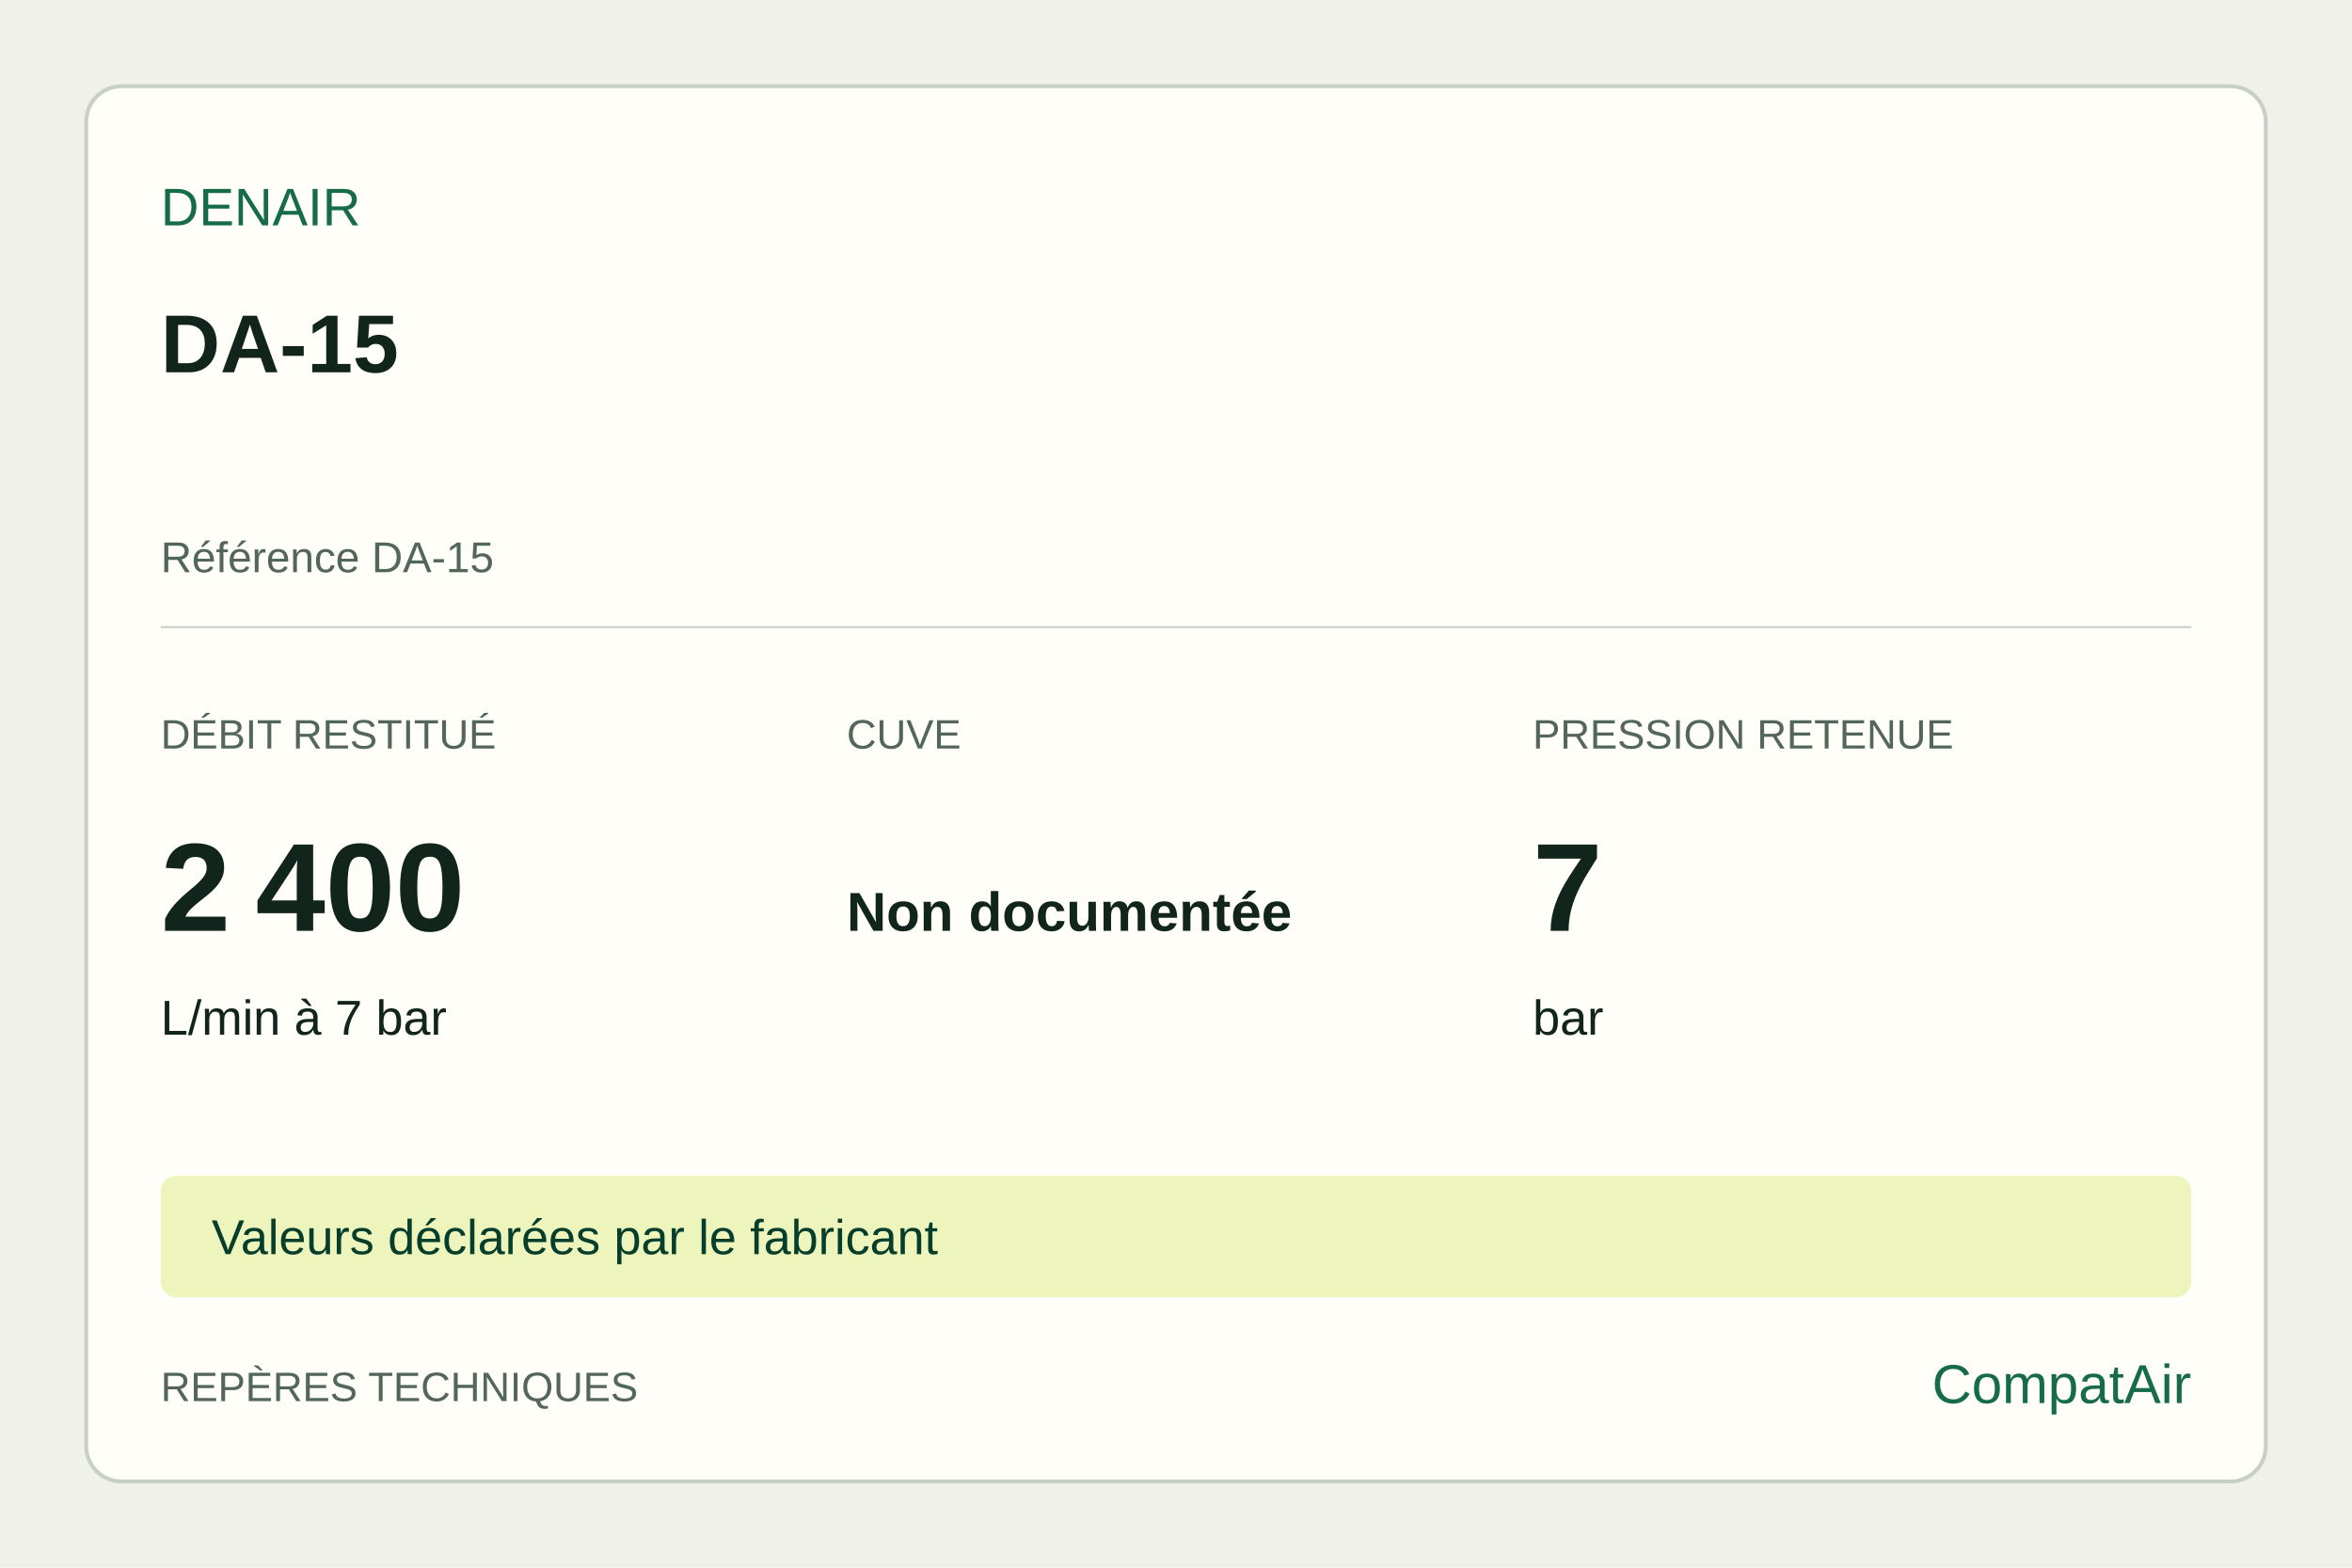
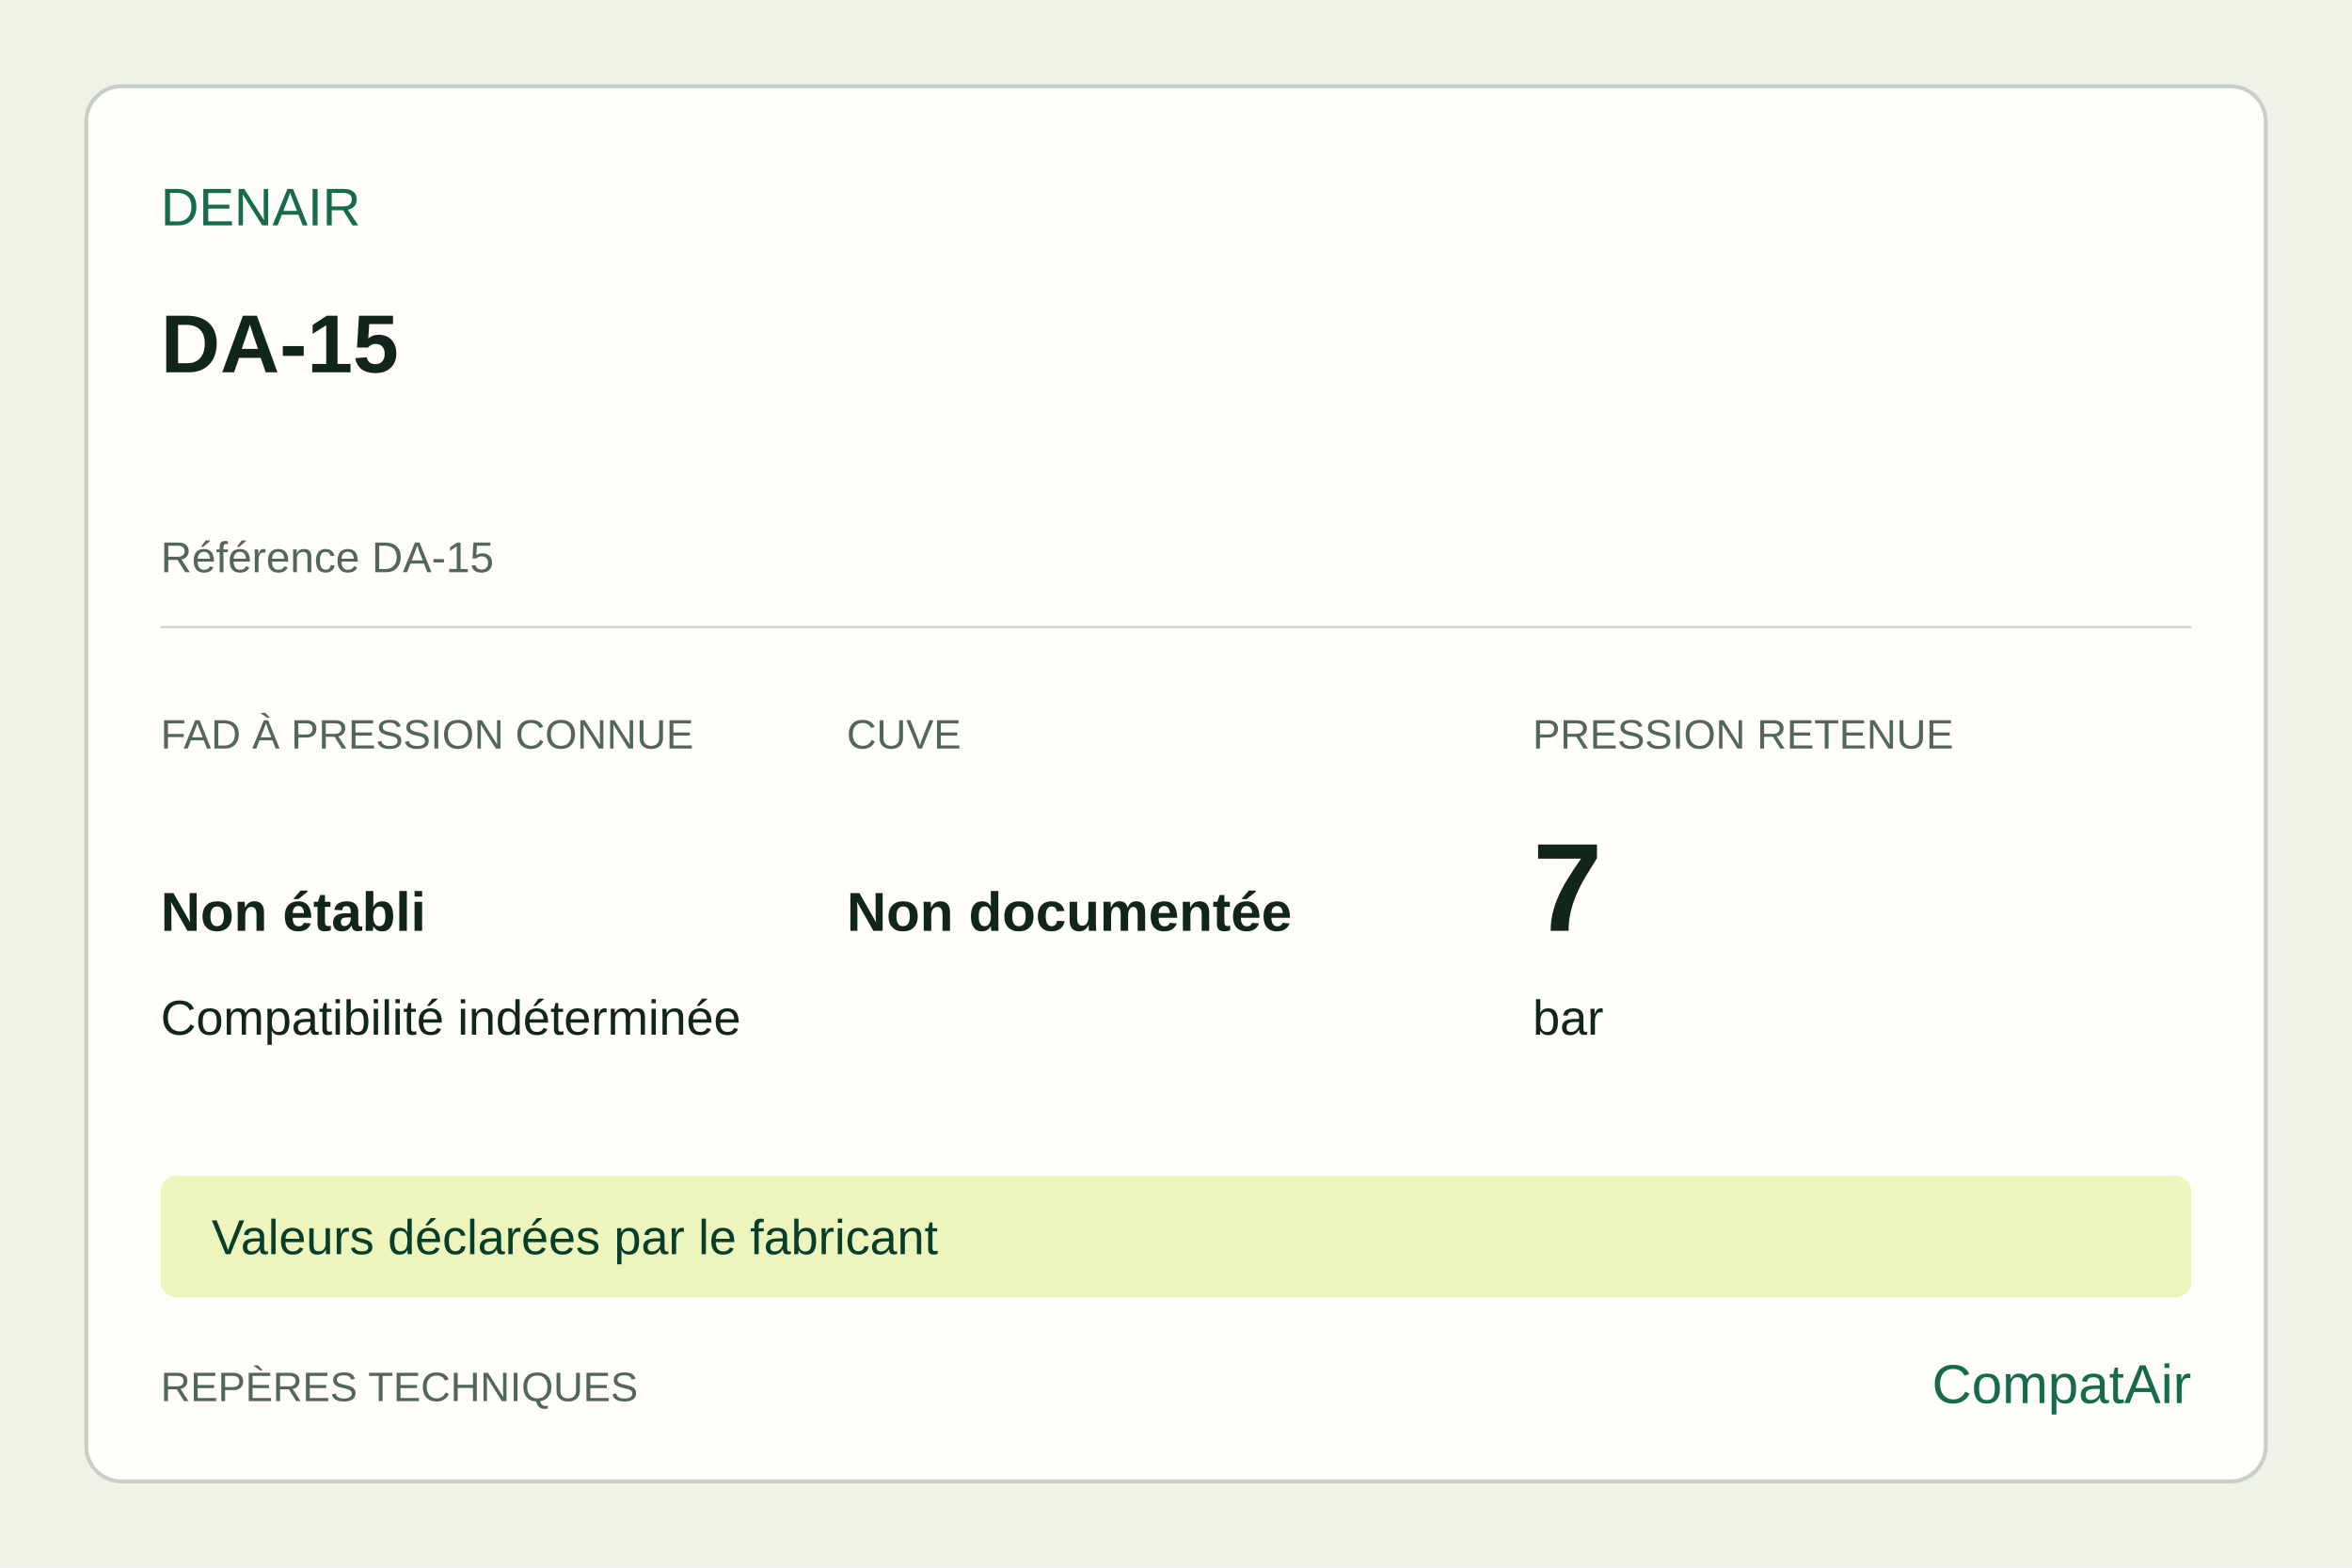
<svg xmlns="http://www.w3.org/2000/svg" width="1200" height="800" viewBox="0 0 1200 800">
  <rect width="1200" height="800" fill="#f0f1e9" />
  <rect x="44" y="44" width="1112" height="712" rx="18" fill="#fffef9" stroke="#c7d0c6" stroke-width="2" />
  <g font-family="Arial,sans-serif" fill="#11251c">
    <text x="82" y="115" font-size="27" fill="#166b4b">DENAIR</text>
    <text x="82" y="190" font-size="42" font-weight="700">DA-15</text>
    <text x="82" y="292" font-size="22" fill="#53665b">Référence DA-15</text>
    <line x1="82" y1="320" x2="1118" y2="320" stroke="#c7d0c6" />
-     <text x="82" y="382" font-size="21" fill="#53665b">DÉBIT RESTITUÉ</text>
-     <text x="82" y="475" font-size="64" font-weight="700">2 400</text>
-     <text x="82" y="528" font-size="25">L/min à 7 bar</text>
+     <text x="82" y="382" font-size="21" fill="#53665b">FAD À PRESSION CONNUE</text>
+     <text x="82" y="475" font-size="28" font-weight="700">Non établi</text>
+     <text x="82" y="528" font-size="25">Compatibilité indéterminée</text>
    <text x="432" y="382" font-size="21" fill="#53665b">CUVE</text>
    <text x="432" y="475" font-size="28" font-weight="700">Non documentée</text>
    <text x="432" y="528" font-size="25" />
    <text x="782" y="382" font-size="21" fill="#53665b">PRESSION RETENUE</text>
    <text x="782" y="475" font-size="64" font-weight="700">7</text>
    <text x="782" y="528" font-size="25">bar</text>
    <rect x="82" y="600" width="1036" height="62" rx="8" fill="#edf5bd" />
    <text x="108" y="640" font-size="25" fill="#073d2b">Valeurs déclarées par le fabricant</text>
    <text x="82" y="715" font-size="21" fill="#53665b">REPÈRES TECHNIQUES</text>
    <text x="1118" y="716" text-anchor="end" font-size="28" fill="#166b4b">CompatAir</text>
  </g>
</svg>
